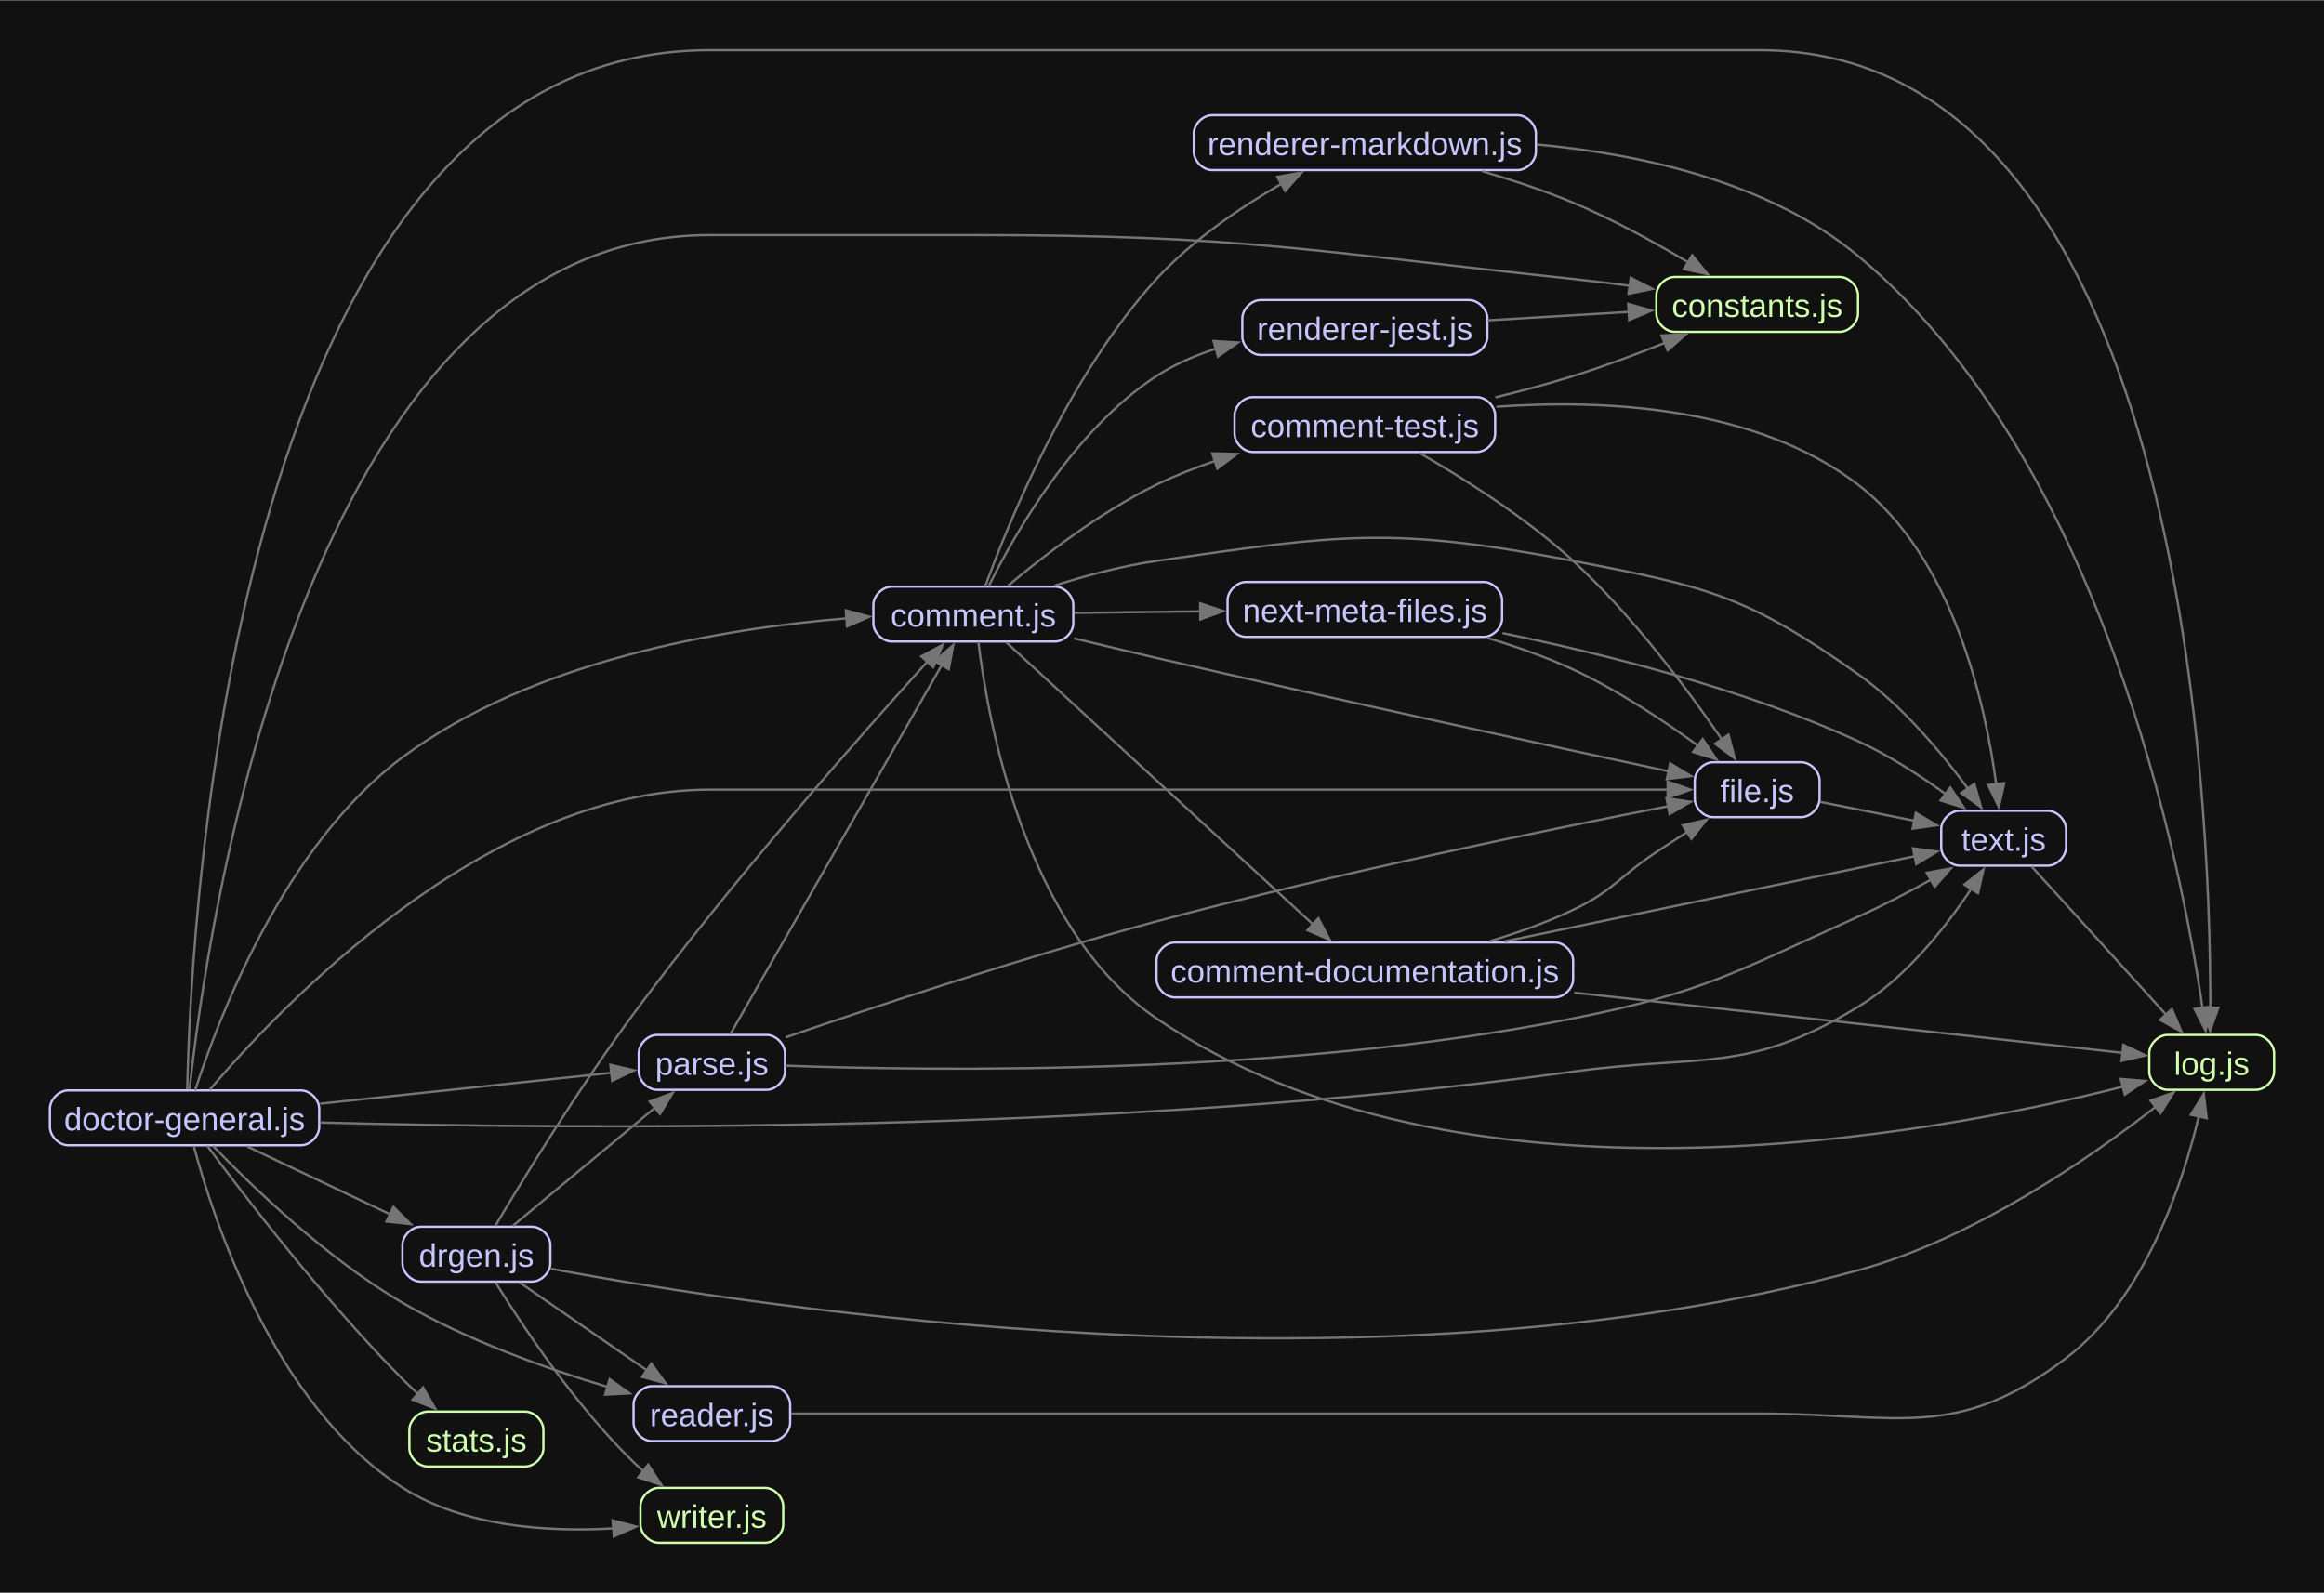
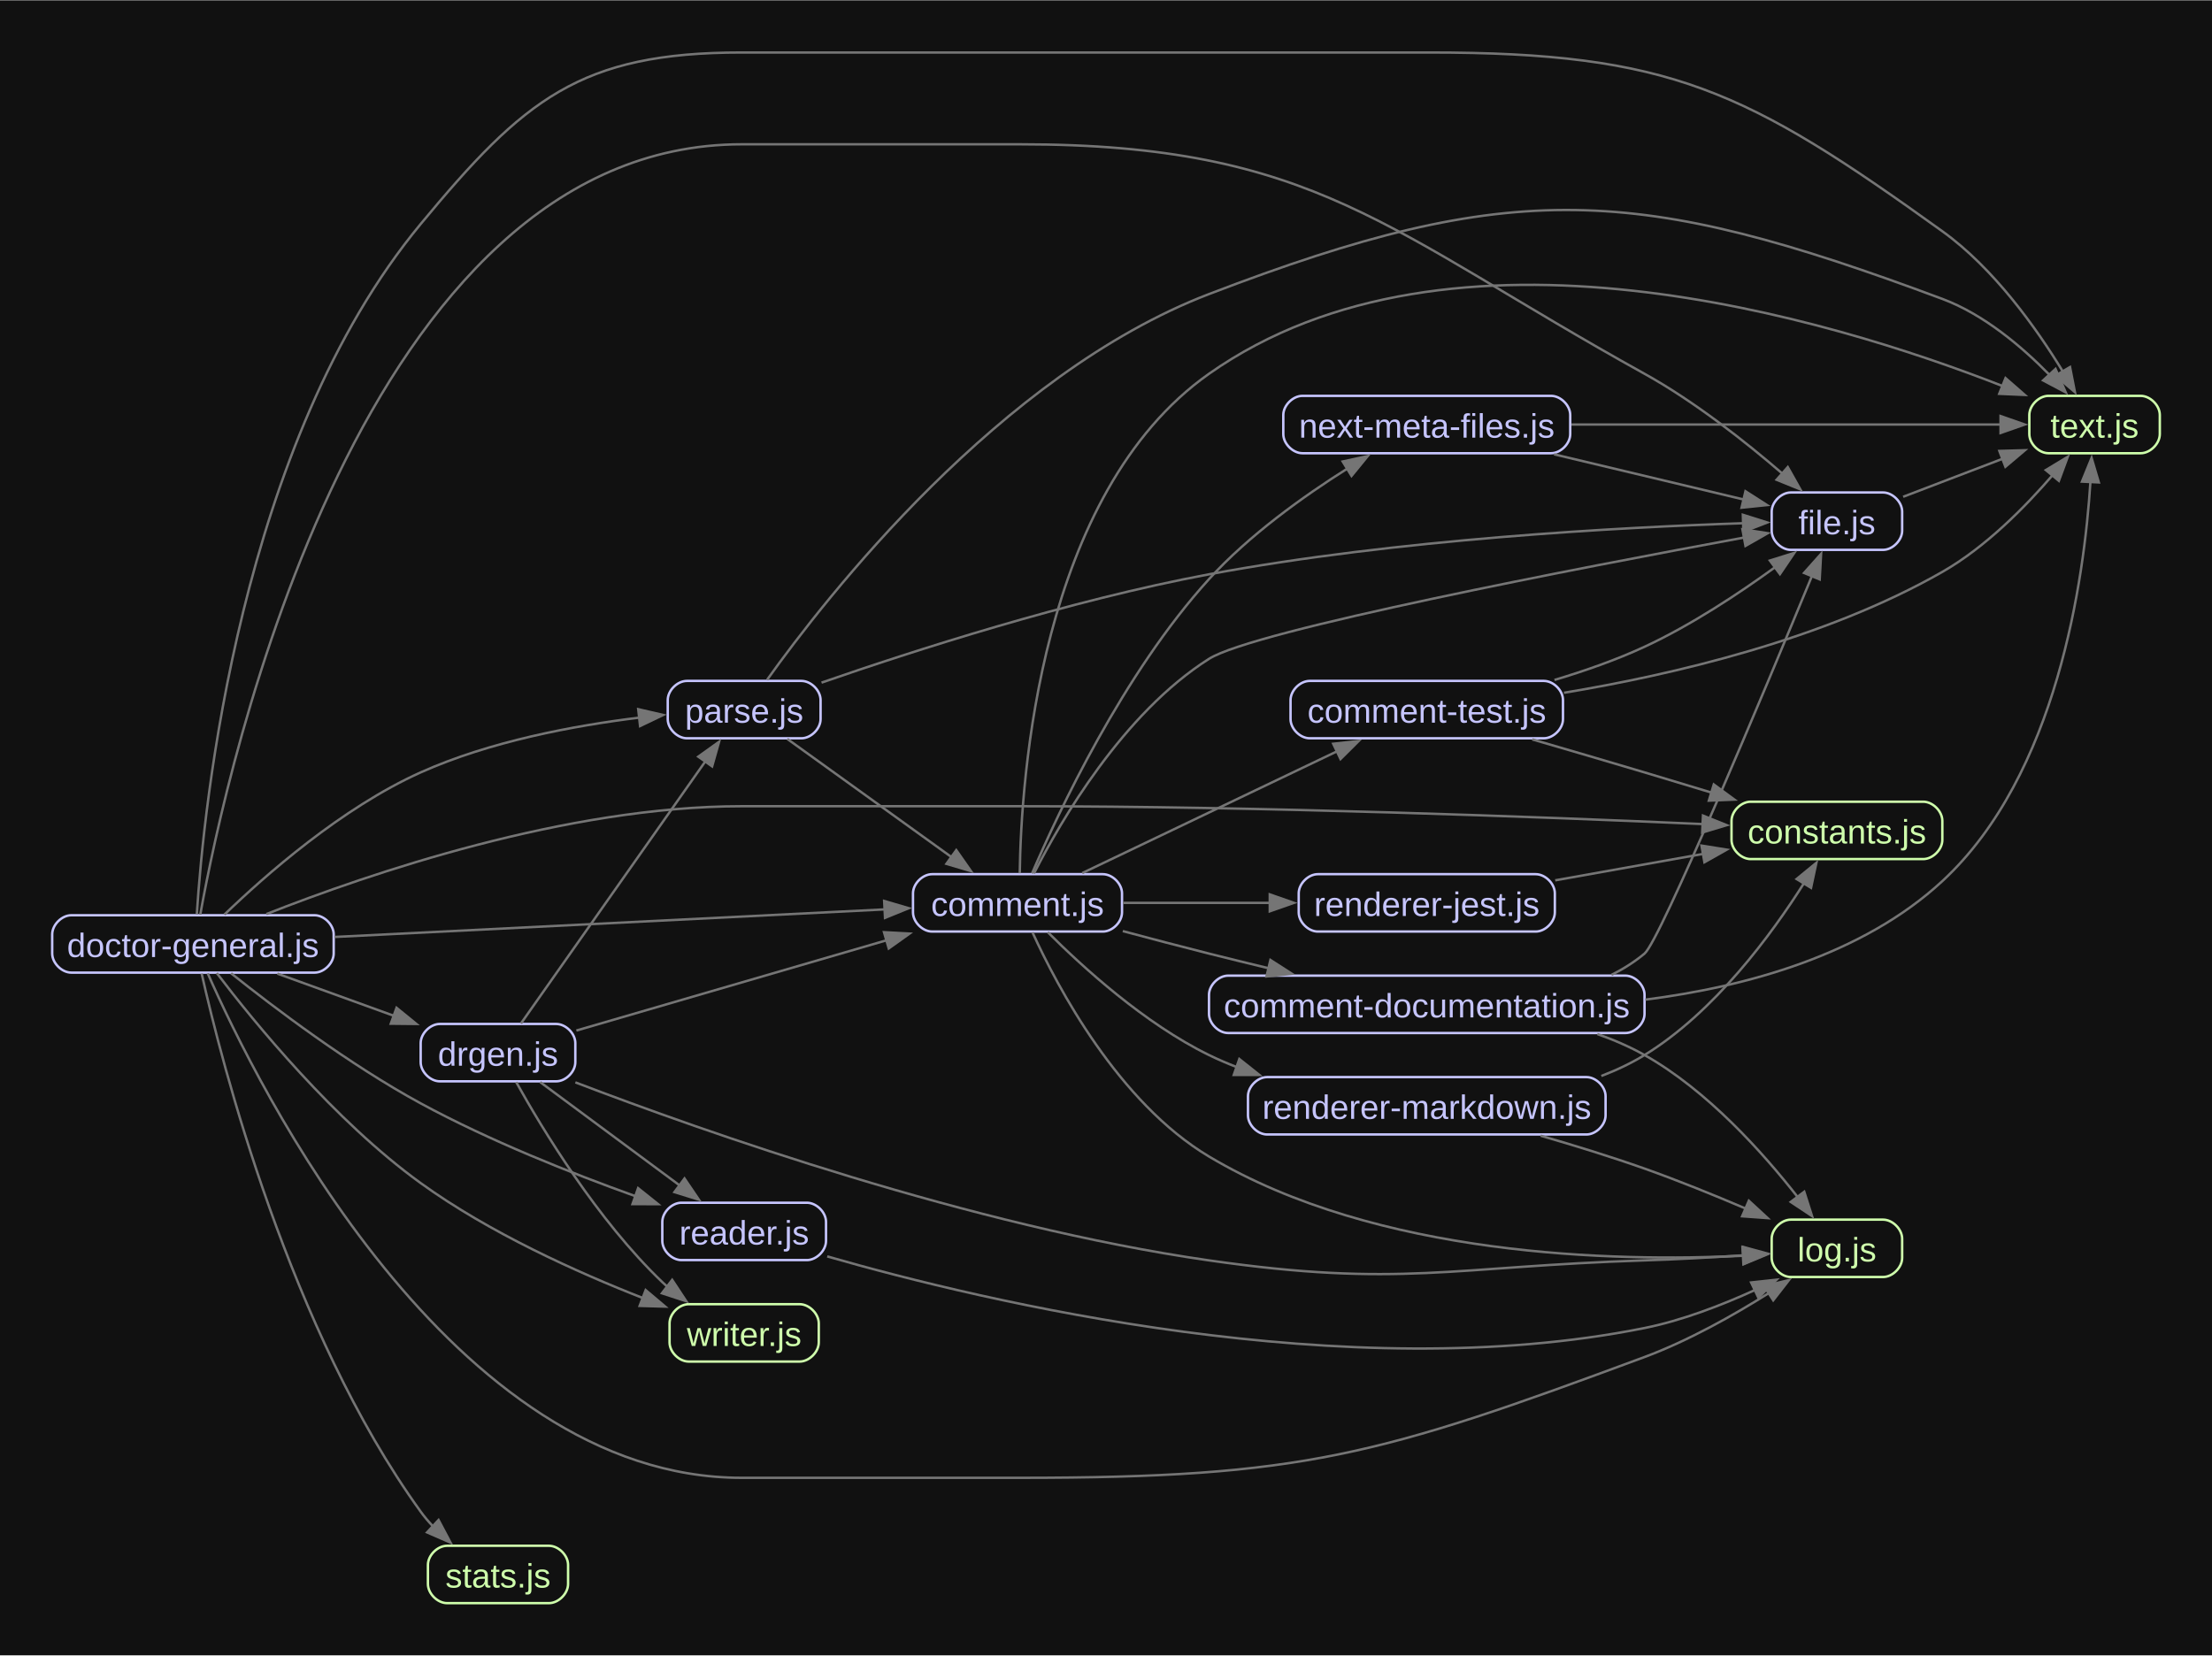
- <svg xmlns="http://www.w3.org/2000/svg" width="1005pt" height="689pt" viewBox="0.00 0.00 1005.45 689.08">
-   <g id="graph0" class="graph" transform="scale(1 1) rotate(0) translate(21.6 667.48)">
-     <polygon fill="#111111" stroke="none" points="-21.6,21.6 -21.6,-667.48 983.85,-667.48 983.85,21.6 -21.6,21.6" />
+ <svg xmlns="http://www.w3.org/2000/svg" width="915pt" height="685pt" viewBox="0.00 0.00 915.45 685.08">
+   <g id="graph0" class="graph" transform="scale(1 1) rotate(0) translate(21.6 663.48)">
+     <polygon fill="#111111" stroke="none" points="-21.6,21.6 -21.6,-663.48 893.85,-663.48 893.85,21.6 -21.6,21.6" />
    <g id="node1" class="node">
      <path fill="none" stroke="#c6c5fe" d="M651.08,-259.75C651.08,-259.75 486.67,-259.75 486.67,-259.75 482.71,-259.75 478.75,-255.79 478.75,-251.83 478.75,-251.83 478.75,-243.92 478.75,-243.92 478.75,-239.96 482.71,-236 486.67,-236 486.67,-236 651.08,-236 651.08,-236 655.04,-236 659,-239.96 659,-243.92 659,-243.92 659,-251.83 659,-251.83 659,-255.79 655.04,-259.75 651.08,-259.75" />
      <text text-anchor="middle" x="568.88" y="-242.45" font-family="Arial" font-size="14.00" fill="#c6c5fe">comment-documentation.js</text>
    </g>
    <g id="node2" class="node">
-       <path fill="none" stroke="#c6c5fe" d="M757.71,-337.75C757.71,-337.75 719.54,-337.75 719.54,-337.75 715.58,-337.75 711.62,-333.79 711.62,-329.83 711.62,-329.83 711.62,-321.92 711.62,-321.92 711.62,-317.96 715.58,-314 719.54,-314 719.54,-314 757.71,-314 757.71,-314 761.67,-314 765.62,-317.96 765.62,-321.92 765.62,-321.92 765.62,-329.83 765.62,-329.83 765.62,-333.79 761.67,-337.75 757.71,-337.75" />
-       <text text-anchor="middle" x="738.62" y="-320.45" font-family="Arial" font-size="14.00" fill="#c6c5fe">file.js</text>
+       <path fill="none" stroke="#c6c5fe" d="M757.71,-459.75C757.71,-459.75 719.54,-459.75 719.54,-459.75 715.58,-459.75 711.62,-455.79 711.62,-451.83 711.62,-451.83 711.62,-443.92 711.62,-443.92 711.62,-439.96 715.58,-436 719.54,-436 719.54,-436 757.71,-436 757.71,-436 761.67,-436 765.62,-439.96 765.62,-443.92 765.62,-443.92 765.62,-451.83 765.62,-451.83 765.62,-455.79 761.67,-459.75 757.71,-459.75" />
+       <text text-anchor="middle" x="738.62" y="-442.45" font-family="Arial" font-size="14.00" fill="#c6c5fe">file.js</text>
    </g>
    <g id="edge1" class="edge">
-       <path fill="none" stroke="#757575" d="M622.77,-260.25C634.95,-263.93 647.65,-268.46 659,-273.88 676.58,-282.27 678.77,-288.11 695,-298.88 699.3,-301.73 703.89,-304.7 708.39,-307.59" />
-       <polygon fill="#757575" stroke="#757575" points="706.39,-310.47 716.71,-312.87 710.15,-304.56 706.39,-310.47" />
+       <path fill="none" stroke="#757575" d="M645.33,-260.06C650.22,-262.51 654.85,-265.42 659,-268.88 665.45,-274.24 708.85,-378.12 728.26,-425.12" />
+       <polygon fill="#757575" stroke="#757575" points="725.02,-426.44 732.07,-434.35 731.49,-423.77 725.02,-426.44" />
    </g>
    <g id="node3" class="node">
-       <path fill="none" stroke="#cfffac" d="M954.33,-219.75C954.33,-219.75 916.17,-219.75 916.17,-219.75 912.21,-219.75 908.25,-215.79 908.25,-211.83 908.25,-211.83 908.25,-203.92 908.25,-203.92 908.25,-199.96 912.21,-196 916.17,-196 916.17,-196 954.33,-196 954.33,-196 958.29,-196 962.25,-199.96 962.25,-203.92 962.25,-203.92 962.25,-211.83 962.25,-211.83 962.25,-215.79 958.29,-219.75 954.33,-219.75" />
-       <text text-anchor="middle" x="935.25" y="-202.45" font-family="Arial" font-size="14.00" fill="#cfffac">log.js</text>
+       <path fill="none" stroke="#cfffac" d="M757.71,-158.75C757.71,-158.75 719.54,-158.75 719.54,-158.75 715.58,-158.75 711.62,-154.79 711.62,-150.83 711.62,-150.83 711.62,-142.92 711.62,-142.92 711.62,-138.96 715.58,-135 719.54,-135 719.54,-135 757.71,-135 757.71,-135 761.67,-135 765.62,-138.96 765.62,-142.92 765.62,-142.92 765.62,-150.83 765.62,-150.83 765.62,-154.79 761.67,-158.75 757.71,-158.75" />
+       <text text-anchor="middle" x="738.62" y="-141.45" font-family="Arial" font-size="14.00" fill="#cfffac">log.js</text>
    </g>
    <g id="edge2" class="edge">
-       <path fill="none" stroke="#757575" d="M659.48,-238.04C735.65,-229.68 841.22,-218.09 896.72,-212" />
-       <polygon fill="#757575" stroke="#757575" points="897.03,-215.48 906.59,-210.91 896.27,-208.52 897.03,-215.48" />
+       <path fill="none" stroke="#757575" d="M639.47,-235.58C646.27,-233.18 652.9,-230.31 659,-226.88 685.04,-212.22 708.1,-186.39 722.41,-168.05" />
+       <polygon fill="#757575" stroke="#757575" points="725.1,-170.3 728.33,-160.21 719.51,-166.08 725.1,-170.3" />
    </g>
    <g id="node4" class="node">
-       <path fill="none" stroke="#c6c5fe" d="M864.33,-316.75C864.33,-316.75 826.17,-316.75 826.17,-316.75 822.21,-316.75 818.25,-312.79 818.25,-308.83 818.25,-308.83 818.25,-300.92 818.25,-300.92 818.25,-296.96 822.21,-293 826.17,-293 826.17,-293 864.33,-293 864.33,-293 868.29,-293 872.25,-296.96 872.25,-300.92 872.25,-300.92 872.25,-308.83 872.25,-308.83 872.25,-312.79 868.29,-316.75 864.33,-316.75" />
-       <text text-anchor="middle" x="845.25" y="-299.45" font-family="Arial" font-size="14.00" fill="#c6c5fe">text.js</text>
+       <path fill="none" stroke="#cfffac" d="M864.33,-499.75C864.33,-499.75 826.17,-499.75 826.17,-499.75 822.21,-499.75 818.25,-495.79 818.25,-491.83 818.25,-491.83 818.25,-483.92 818.25,-483.92 818.25,-479.96 822.21,-476 826.17,-476 826.17,-476 864.33,-476 864.33,-476 868.29,-476 872.25,-479.96 872.25,-483.92 872.25,-483.92 872.25,-491.83 872.25,-491.83 872.25,-495.79 868.29,-499.75 864.33,-499.75" />
+       <text text-anchor="middle" x="845.25" y="-482.45" font-family="Arial" font-size="14.00" fill="#cfffac">text.js</text>
    </g>
    <g id="edge3" class="edge">
-       <path fill="none" stroke="#757575" d="M629.41,-260.24C683.35,-271.45 761.16,-287.61 806.84,-297.1" />
-       <polygon fill="#757575" stroke="#757575" points="806.01,-300.51 816.51,-299.11 807.44,-293.65 806.01,-300.51" />
+       <path fill="none" stroke="#757575" d="M659.31,-249.81C701.31,-255.18 749.26,-268.37 782.25,-298.88 829.84,-342.88 840.97,-423.95 843.53,-464.08" />
+       <polygon fill="#757575" stroke="#757575" points="840.03,-464.25 844.02,-474.06 847.02,-463.91 840.03,-464.25" />
    </g>
    <g id="edge30" class="edge">
-       <path fill="none" stroke="#757575" d="M766.03,-320.58C778.42,-318.09 793.4,-315.08 806.93,-312.37" />
-       <polygon fill="#757575" stroke="#757575" points="807.26,-315.87 816.37,-310.47 805.88,-309.01 807.26,-315.87" />
-     </g>
-     <g id="edge40" class="edge">
-       <path fill="none" stroke="#757575" d="M857.4,-292.59C872.01,-276.48 897.85,-247.99 915.5,-228.54" />
-       <polygon fill="#757575" stroke="#757575" points="918.05,-230.94 922.18,-221.18 912.87,-226.24 918.05,-230.94" />
+       <path fill="none" stroke="#757575" d="M766.03,-457.97C778.54,-462.75 793.7,-468.55 807.33,-473.76" />
+       <polygon fill="#757575" stroke="#757575" points="805.85,-476.94 816.44,-477.24 808.35,-470.4 805.85,-476.94" />
    </g>
    <g id="node5" class="node">
-       <path fill="none" stroke="#c6c5fe" d="M617.33,-495.75C617.33,-495.75 520.42,-495.75 520.42,-495.75 516.46,-495.75 512.5,-491.79 512.5,-487.83 512.5,-487.83 512.5,-479.92 512.5,-479.92 512.5,-475.96 516.46,-472 520.42,-472 520.42,-472 617.33,-472 617.33,-472 621.29,-472 625.25,-475.96 625.25,-479.92 625.25,-479.92 625.25,-487.83 625.25,-487.83 625.25,-491.79 621.29,-495.75 617.33,-495.75" />
-       <text text-anchor="middle" x="568.88" y="-478.45" font-family="Arial" font-size="14.00" fill="#c6c5fe">comment-test.js</text>
+       <path fill="none" stroke="#c6c5fe" d="M617.33,-381.75C617.33,-381.75 520.42,-381.75 520.42,-381.75 516.46,-381.75 512.5,-377.79 512.5,-373.83 512.5,-373.83 512.5,-365.92 512.5,-365.92 512.5,-361.96 516.46,-358 520.42,-358 520.42,-358 617.33,-358 617.33,-358 621.29,-358 625.25,-361.96 625.25,-365.92 625.25,-365.92 625.25,-373.83 625.25,-373.83 625.25,-377.79 621.29,-381.75 617.33,-381.75" />
+       <text text-anchor="middle" x="568.88" y="-364.45" font-family="Arial" font-size="14.00" fill="#c6c5fe">comment-test.js</text>
    </g>
    <g id="edge5" class="edge">
-       <path fill="none" stroke="#757575" d="M592.51,-471.58C611.41,-460.71 638.49,-443.69 659,-424.88 684.72,-401.29 708.82,-368.82 723.39,-347.59" />
-       <polygon fill="#757575" stroke="#757575" points="726.21,-349.67 728.9,-339.42 720.4,-345.75 726.21,-349.67" />
+       <path fill="none" stroke="#757575" d="M621.74,-382.15C634.21,-385.88 647.3,-390.45 659,-395.88 678.24,-404.8 698.16,-418.01 713.13,-428.89" />
+       <polygon fill="#757575" stroke="#757575" points="710.87,-431.57 720.98,-434.73 715.04,-425.95 710.87,-431.57" />
    </g>
    <g id="edge6" class="edge">
-       <path fill="none" stroke="#757575" d="M625.74,-491.59C672.27,-494.89 737.87,-491.88 782.25,-457.88 823.58,-426.2 837.48,-362.42 842.06,-328.06" />
-       <polygon fill="#757575" stroke="#757575" points="845.51,-328.69 843.19,-318.35 838.56,-327.88 845.51,-328.69" />
+       <path fill="none" stroke="#757575" d="M625.65,-376.84C670.32,-384.25 733.38,-398.91 782.25,-426.88 800.14,-437.11 816.58,-453.77 828.03,-467.1" />
+       <polygon fill="#757575" stroke="#757575" points="825.08,-469.03 834.15,-474.51 830.48,-464.57 825.08,-469.03" />
    </g>
    <g id="node6" class="node">
-       <path fill="none" stroke="#cfffac" d="M774.33,-547.75C774.33,-547.75 702.92,-547.75 702.92,-547.75 698.96,-547.75 695,-543.79 695,-539.83 695,-539.83 695,-531.92 695,-531.92 695,-527.96 698.96,-524 702.92,-524 702.92,-524 774.33,-524 774.33,-524 778.29,-524 782.25,-527.96 782.25,-531.92 782.25,-531.92 782.25,-539.83 782.25,-539.83 782.25,-543.79 778.29,-547.75 774.33,-547.75" />
-       <text text-anchor="middle" x="738.62" y="-530.45" font-family="Arial" font-size="14.00" fill="#cfffac">constants.js</text>
+       <path fill="none" stroke="#cfffac" d="M774.33,-331.75C774.33,-331.75 702.92,-331.75 702.92,-331.75 698.96,-331.75 695,-327.79 695,-323.83 695,-323.83 695,-315.92 695,-315.92 695,-311.96 698.96,-308 702.92,-308 702.92,-308 774.33,-308 774.33,-308 778.29,-308 782.25,-311.96 782.25,-315.92 782.25,-315.92 782.25,-323.83 782.25,-323.83 782.25,-327.79 778.29,-331.75 774.33,-331.75" />
+       <text text-anchor="middle" x="738.62" y="-314.45" font-family="Arial" font-size="14.00" fill="#cfffac">constants.js</text>
    </g>
    <g id="edge4" class="edge">
-       <path fill="none" stroke="#757575" d="M625.36,-495.64C636.58,-498.38 648.23,-501.5 659,-504.88 672.1,-508.98 686.13,-514.22 698.66,-519.23" />
-       <polygon fill="#757575" stroke="#757575" points="697.24,-522.43 707.82,-522.96 699.88,-515.95 697.24,-522.43" />
+       <path fill="none" stroke="#757575" d="M612.52,-357.55C627.26,-353.26 643.86,-348.39 659,-343.88 667.94,-341.21 677.45,-338.33 686.65,-335.54" />
+       <polygon fill="#757575" stroke="#757575" points="687.66,-338.89 696.21,-332.62 685.62,-332.19 687.66,-338.89" />
    </g>
    <g id="node7" class="node">
-       <path fill="none" stroke="#c6c5fe" d="M434.83,-413.75C434.83,-413.75 364.17,-413.75 364.17,-413.75 360.21,-413.75 356.25,-409.79 356.25,-405.83 356.25,-405.83 356.25,-397.92 356.25,-397.92 356.25,-393.96 360.21,-390 364.17,-390 364.17,-390 434.83,-390 434.83,-390 438.79,-390 442.75,-393.96 442.75,-397.92 442.75,-397.92 442.75,-405.83 442.75,-405.83 442.75,-409.79 438.79,-413.75 434.83,-413.75" />
-       <text text-anchor="middle" x="399.5" y="-396.45" font-family="Arial" font-size="14.00" fill="#c6c5fe">comment.js</text>
+       <path fill="none" stroke="#c6c5fe" d="M434.83,-301.75C434.83,-301.75 364.17,-301.75 364.17,-301.75 360.21,-301.75 356.25,-297.79 356.25,-293.83 356.25,-293.83 356.25,-285.92 356.25,-285.92 356.25,-281.96 360.21,-278 364.17,-278 364.17,-278 434.83,-278 434.83,-278 438.79,-278 442.75,-281.96 442.75,-285.92 442.75,-285.92 442.75,-293.83 442.75,-293.83 442.75,-297.79 438.79,-301.75 434.83,-301.75" />
+       <text text-anchor="middle" x="399.5" y="-284.45" font-family="Arial" font-size="14.00" fill="#c6c5fe">comment.js</text>
    </g>
    <g id="edge7" class="edge">
-       <path fill="none" stroke="#757575" d="M413.91,-389.53C442.95,-362.82 511.81,-299.46 546.75,-267.31" />
-       <polygon fill="#757575" stroke="#757575" points="548.76,-270.22 553.75,-260.87 544.02,-265.07 548.76,-270.22" />
+       <path fill="none" stroke="#757575" d="M443.08,-278.19C454.63,-275.09 467.16,-271.8 478.75,-268.88 486.79,-266.85 495.25,-264.78 503.63,-262.76" />
+       <polygon fill="#757575" stroke="#757575" points="504.17,-266.23 513.08,-260.51 502.54,-259.42 504.17,-266.23" />
    </g>
    <g id="edge9" class="edge">
-       <path fill="none" stroke="#757575" d="M443.1,-391.35C454.66,-388.55 467.17,-385.55 478.75,-382.88 557.57,-364.63 650.22,-344.56 700.53,-333.78" />
-       <polygon fill="#757575" stroke="#757575" points="700.97,-337.27 710.01,-331.75 699.5,-330.42 700.97,-337.27" />
+       <path fill="none" stroke="#757575" d="M406.32,-302.06C417.28,-323.62 443.14,-368.34 478.75,-390.88 497.37,-402.66 632.99,-428.71 700.15,-441.09" />
+       <polygon fill="#757575" stroke="#757575" points="699.51,-444.53 709.98,-442.89 700.78,-437.64 699.51,-444.53" />
    </g>
    <g id="edge10" class="edge">
-       <path fill="none" stroke="#757575" d="M401.68,-389.83C405.63,-357 421.51,-265.8 478.75,-226.88 609.55,-137.92 813.73,-176.27 897,-197.38" />
-       <polygon fill="#757575" stroke="#757575" points="895.9,-200.71 906.46,-199.84 897.67,-193.94 895.9,-200.71" />
+       <path fill="none" stroke="#757575" d="M405.7,-277.66C415.99,-255.12 441.27,-207.24 478.75,-184.88 548.38,-143.32 646.77,-141.24 699.96,-143.79" />
+       <polygon fill="#757575" stroke="#757575" points="699.52,-147.27 709.71,-144.35 699.92,-140.28 699.52,-147.27" />
    </g>
    <g id="edge14" class="edge">
-       <path fill="none" stroke="#757575" d="M434.7,-414.23C448.23,-418.51 464.03,-422.76 478.75,-424.88 558.04,-436.29 580.32,-439.94 659,-424.88 716.9,-413.79 734.13,-409.92 782.25,-375.88 801.32,-362.39 818.4,-341.87 829.78,-326.35" />
-       <polygon fill="#757575" stroke="#757575" points="832.6,-328.42 835.52,-318.24 826.89,-324.38 832.6,-328.42" />
+       <path fill="none" stroke="#757575" d="M400.43,-302.14C400.96,-340.63 408.45,-459.34 478.75,-508.88 579.11,-579.59 736.12,-531.63 807.14,-503.83" />
+       <polygon fill="#757575" stroke="#757575" points="808.4,-507.1 816.38,-500.13 805.79,-500.6 808.4,-507.1" />
    </g>
    <g id="edge8" class="edge">
-       <path fill="none" stroke="#757575" d="M414.56,-414.2C429.54,-426.76 454.41,-446.04 478.75,-457.88 486.7,-461.74 495.33,-465.14 503.99,-468.1" />
-       <polygon fill="#757575" stroke="#757575" points="502.9,-471.43 513.49,-471.15 505.04,-464.76 502.9,-471.43" />
+       <path fill="none" stroke="#757575" d="M426.29,-302.2C454.54,-315.71 500.08,-337.47 531.86,-352.66" />
+       <polygon fill="#757575" stroke="#757575" points="530.16,-355.73 540.69,-356.88 533.18,-349.41 530.16,-355.73" />
    </g>
    <g id="node8" class="node">
-       <path fill="none" stroke="#c6c5fe" d="M620.33,-415.75C620.33,-415.75 517.42,-415.75 517.42,-415.75 513.46,-415.75 509.5,-411.79 509.5,-407.83 509.5,-407.83 509.5,-399.92 509.5,-399.92 509.5,-395.96 513.46,-392 517.42,-392 517.42,-392 620.33,-392 620.33,-392 624.29,-392 628.25,-395.96 628.25,-399.92 628.25,-399.92 628.25,-407.83 628.25,-407.83 628.25,-411.79 624.29,-415.75 620.33,-415.75" />
-       <text text-anchor="middle" x="568.88" y="-398.45" font-family="Arial" font-size="14.00" fill="#c6c5fe">next-meta-files.js</text>
+       <path fill="none" stroke="#c6c5fe" d="M620.33,-499.75C620.33,-499.75 517.42,-499.75 517.42,-499.75 513.46,-499.75 509.5,-495.79 509.5,-491.83 509.5,-491.83 509.5,-483.92 509.5,-483.92 509.5,-479.96 513.46,-476 517.42,-476 517.42,-476 620.33,-476 620.33,-476 624.29,-476 628.25,-479.96 628.25,-483.92 628.25,-483.92 628.25,-491.83 628.25,-491.83 628.25,-495.79 624.29,-499.75 620.33,-499.75" />
+       <text text-anchor="middle" x="568.88" y="-482.45" font-family="Arial" font-size="14.00" fill="#c6c5fe">next-meta-files.js</text>
    </g>
    <g id="edge11" class="edge">
-       <path fill="none" stroke="#757575" d="M443.17,-402.38C459.77,-402.58 479.24,-402.82 497.78,-403.04" />
-       <polygon fill="#757575" stroke="#757575" points="497.63,-406.54 507.67,-403.16 497.71,-399.54 497.63,-406.54" />
+       <path fill="none" stroke="#757575" d="M405.52,-302.07C416.22,-327.02 443.21,-384.82 478.75,-423.88 495.3,-442.06 517.82,-458.18 536.09,-469.69" />
+       <polygon fill="#757575" stroke="#757575" points="534.08,-472.57 544.44,-474.81 537.74,-466.6 534.08,-472.57" />
    </g>
    <g id="node9" class="node">
-       <path fill="none" stroke="#c6c5fe" d="M613.96,-537.75C613.96,-537.75 523.79,-537.75 523.79,-537.75 519.83,-537.75 515.88,-533.79 515.88,-529.83 515.88,-529.83 515.88,-521.92 515.88,-521.92 515.88,-517.96 519.83,-514 523.79,-514 523.79,-514 613.96,-514 613.96,-514 617.92,-514 621.88,-517.96 621.88,-521.92 621.88,-521.92 621.88,-529.83 621.88,-529.83 621.88,-533.79 617.92,-537.75 613.96,-537.75" />
-       <text text-anchor="middle" x="568.88" y="-520.45" font-family="Arial" font-size="14.00" fill="#c6c5fe">renderer-jest.js</text>
+       <path fill="none" stroke="#c6c5fe" d="M613.96,-301.75C613.96,-301.75 523.79,-301.75 523.79,-301.75 519.83,-301.75 515.88,-297.79 515.88,-293.83 515.88,-293.83 515.88,-285.92 515.88,-285.92 515.88,-281.96 519.83,-278 523.79,-278 523.79,-278 613.96,-278 613.96,-278 617.92,-278 621.88,-281.96 621.88,-285.92 621.88,-285.92 621.88,-293.83 621.88,-293.83 621.88,-297.79 617.92,-301.75 613.96,-301.75" />
+       <text text-anchor="middle" x="568.88" y="-284.45" font-family="Arial" font-size="14.00" fill="#c6c5fe">renderer-jest.js</text>
    </g>
    <g id="edge12" class="edge">
-       <path fill="none" stroke="#757575" d="M406.29,-414.25C417.2,-436.15 442.97,-481.63 478.75,-504.88 486.52,-509.92 495.37,-513.76 504.41,-516.68" />
-       <polygon fill="#757575" stroke="#757575" points="503.44,-520.04 514.02,-519.39 505.34,-513.31 503.44,-520.04" />
+       <path fill="none" stroke="#757575" d="M443.17,-289.88C461.63,-289.88 483.64,-289.88 503.98,-289.88" />
+       <polygon fill="#757575" stroke="#757575" points="503.9,-293.38 513.9,-289.88 503.9,-286.38 503.9,-293.38" />
    </g>
    <g id="node10" class="node">
-       <path fill="none" stroke="#c6c5fe" d="M634.96,-617.75C634.96,-617.75 502.79,-617.75 502.79,-617.75 498.83,-617.75 494.88,-613.79 494.88,-609.83 494.88,-609.83 494.88,-601.92 494.88,-601.92 494.88,-597.96 498.83,-594 502.79,-594 502.79,-594 634.96,-594 634.96,-594 638.92,-594 642.88,-597.96 642.88,-601.92 642.88,-601.92 642.88,-609.83 642.88,-609.83 642.88,-613.79 638.92,-617.75 634.96,-617.75" />
-       <text text-anchor="middle" x="568.88" y="-600.45" font-family="Arial" font-size="14.00" fill="#c6c5fe">renderer-markdown.js</text>
+       <path fill="none" stroke="#c6c5fe" d="M634.96,-217.75C634.96,-217.75 502.79,-217.75 502.79,-217.75 498.83,-217.75 494.88,-213.79 494.88,-209.83 494.88,-209.83 494.88,-201.92 494.88,-201.92 494.88,-197.96 498.83,-194 502.79,-194 502.79,-194 634.96,-194 634.96,-194 638.92,-194 642.88,-197.96 642.88,-201.92 642.88,-201.92 642.88,-209.83 642.88,-209.83 642.88,-213.79 638.92,-217.75 634.96,-217.75" />
+       <text text-anchor="middle" x="568.88" y="-200.45" font-family="Arial" font-size="14.00" fill="#c6c5fe">renderer-markdown.js</text>
    </g>
    <g id="edge13" class="edge">
-       <path fill="none" stroke="#757575" d="M404.7,-413.99C414.37,-440.54 440.35,-504.86 478.75,-546.88 494.03,-563.59 515,-577.78 532.76,-588.05" />
-       <polygon fill="#757575" stroke="#757575" points="531.01,-591.09 541.45,-592.9 534.42,-584.97 531.01,-591.09" />
+       <path fill="none" stroke="#757575" d="M412.04,-277.73C426.35,-263.4 452.11,-239.89 478.75,-226.88 482.47,-225.06 486.35,-223.39 490.33,-221.87" />
+       <polygon fill="#757575" stroke="#757575" points="491.3,-225.24 499.59,-218.65 489,-218.63 491.3,-225.24" />
    </g>
    <g id="edge31" class="edge">
-       <path fill="none" stroke="#757575" d="M621.74,-391.6C634.21,-387.87 647.3,-383.3 659,-377.88 678.24,-368.95 698.16,-355.74 713.13,-344.86" />
-       <polygon fill="#757575" stroke="#757575" points="715.04,-347.8 720.98,-339.02 710.87,-342.18 715.04,-347.8" />
+       <path fill="none" stroke="#757575" d="M621.57,-475.55C646.94,-469.5 676.93,-462.35 700.07,-456.83" />
+       <polygon fill="#757575" stroke="#757575" points="700.77,-460.26 709.69,-454.54 699.15,-453.45 700.77,-460.26" />
    </g>
    <g id="edge32" class="edge">
-       <path fill="none" stroke="#757575" d="M628.46,-393.63C672.15,-384.7 732.6,-369.57 782.25,-346.88 795.6,-340.77 809.24,-331.88 820.31,-323.85" />
-       <polygon fill="#757575" stroke="#757575" points="822.19,-326.81 828.1,-318.01 818,-321.21 822.19,-326.81" />
+       <path fill="none" stroke="#757575" d="M628.74,-487.88C682.51,-487.88 760.42,-487.88 806.35,-487.88" />
+       <polygon fill="#757575" stroke="#757575" points="806.35,-491.38 816.35,-487.88 806.35,-484.38 806.35,-491.38" />
    </g>
    <g id="edge37" class="edge">
-       <path fill="none" stroke="#757575" d="M622.03,-528.98C641.49,-530.14 663.62,-531.46 683.27,-532.63" />
-       <polygon fill="#757575" stroke="#757575" points="682.81,-536.11 693,-533.21 683.23,-529.13 682.81,-536.11" />
+       <path fill="none" stroke="#757575" d="M622.03,-299.2C641.49,-302.68 663.62,-306.64 683.27,-310.15" />
+       <polygon fill="#757575" stroke="#757575" points="682.56,-313.58 693.02,-311.9 683.79,-306.69 682.56,-313.58" />
    </g>
    <g id="edge39" class="edge">
-       <path fill="none" stroke="#757575" d="M643.29,-605.06C687.94,-600.97 743.62,-588.98 782.25,-556.88 887.79,-469.16 922.12,-294.11 931.33,-231.13" />
-       <polygon fill="#757575" stroke="#757575" points="934.74,-231.97 932.64,-221.58 927.81,-231.01 934.74,-231.97" />
+       <path fill="none" stroke="#757575" d="M615.99,-193.5C629.92,-189.48 645.18,-184.77 659,-179.88 672.84,-174.97 687.77,-168.91 700.85,-163.33" />
+       <polygon fill="#757575" stroke="#757575" points="702.17,-166.57 709.96,-159.38 699.39,-160.14 702.17,-166.57" />
    </g>
    <g id="edge38" class="edge">
-       <path fill="none" stroke="#757575" d="M619.6,-593.53C632.63,-589.71 646.51,-585.11 659,-579.88 676.23,-572.65 694.5,-562.59 709.08,-553.91" />
-       <polygon fill="#757575" stroke="#757575" points="710.51,-557.14 717.24,-548.96 706.88,-551.16 710.51,-557.14" />
+       <path fill="none" stroke="#757575" d="M641.12,-218.22C647.38,-220.61 653.44,-223.47 659,-226.88 687.96,-244.64 711.55,-276.75 725.09,-298.19" />
+       <polygon fill="#757575" stroke="#757575" points="721.94,-299.74 730.13,-306.46 727.91,-296.1 721.94,-299.74" />
    </g>
    <g id="node11" class="node">
-       <path fill="none" stroke="#c6c5fe" d="M108.58,-195.75C108.58,-195.75 7.92,-195.75 7.92,-195.75 3.96,-195.75 0,-191.79 0,-187.83 0,-187.83 0,-179.92 0,-179.92 0,-175.96 3.96,-172 7.92,-172 7.92,-172 108.58,-172 108.58,-172 112.54,-172 116.5,-175.96 116.5,-179.92 116.5,-179.92 116.5,-187.83 116.5,-187.83 116.5,-191.79 112.54,-195.75 108.58,-195.75" />
-       <text text-anchor="middle" x="58.25" y="-178.45" font-family="Arial" font-size="14.00" fill="#c6c5fe">doctor-general.js</text>
+       <path fill="none" stroke="#c6c5fe" d="M108.58,-284.75C108.58,-284.75 7.92,-284.75 7.92,-284.75 3.96,-284.75 0,-280.79 0,-276.83 0,-276.83 0,-268.92 0,-268.92 0,-264.96 3.96,-261 7.92,-261 7.92,-261 108.58,-261 108.58,-261 112.54,-261 116.5,-264.96 116.5,-268.92 116.5,-268.92 116.5,-276.83 116.5,-276.83 116.5,-280.79 112.54,-284.75 108.58,-284.75" />
+       <text text-anchor="middle" x="58.25" y="-267.45" font-family="Arial" font-size="14.00" fill="#c6c5fe">doctor-general.js</text>
    </g>
    <g id="edge18" class="edge">
-       <path fill="none" stroke="#757575" d="M69.1,-195.98C98.23,-230.32 188.03,-325.88 285.38,-325.88 285.38,-325.88 285.38,-325.88 400.5,-325.88 509.37,-325.88 638.02,-325.88 700.22,-325.88" />
-       <polygon fill="#757575" stroke="#757575" points="699.88,-329.38 709.88,-325.88 699.88,-322.38 699.88,-329.38" />
+       <path fill="none" stroke="#757575" d="M61.29,-285.05C72.03,-344.76 127.74,-603.88 285.38,-603.88 285.38,-603.88 285.38,-603.88 400.5,-603.88 522.9,-603.88 551.94,-568.2 659,-508.88 679.77,-497.36 700.91,-480.63 716.03,-467.59" />
+       <polygon fill="#757575" stroke="#757575" points="718.28,-470.27 723.47,-461.04 713.65,-465.02 718.28,-470.27" />
    </g>
    <g id="edge19" class="edge">
-       <path fill="none" stroke="#757575" d="M59.4,-196.23C60.97,-269.7 79.09,-645.88 285.38,-645.88 285.38,-645.88 285.38,-645.88 739.62,-645.88 922.62,-645.88 934.84,-322.63 934.65,-231.52" />
-       <polygon fill="#757575" stroke="#757575" points="938.15,-231.53 934.56,-221.56 931.15,-231.59 938.15,-231.53" />
+       <path fill="none" stroke="#757575" d="M64.38,-260.68C84.78,-214.35 164.88,-51.88 285.38,-51.88 285.38,-51.88 285.38,-51.88 400.5,-51.88 517.52,-51.88 549.3,-61.15 659,-101.88 677.09,-108.59 695.9,-119.2 710.58,-128.44" />
+       <polygon fill="#757575" stroke="#757575" points="708.46,-131.23 718.76,-133.72 712.26,-125.36 708.46,-131.23" />
    </g>
    <g id="edge23" class="edge">
-       <path fill="none" stroke="#757575" d="M116.64,-181.86C223.8,-178.98 461.36,-176.67 659,-203.88 714.65,-211.53 734.22,-202.75 782.25,-231.88 803.09,-244.51 820.39,-266.61 831.37,-283.19" />
-       <polygon fill="#757575" stroke="#757575" points="828.26,-284.81 836.56,-291.39 834.17,-281.07 828.26,-284.81" />
+       <path fill="none" stroke="#757575" d="M59.86,-285.21C62.64,-329.15 77.47,-480.27 152.5,-570.88 195.21,-622.44 218.42,-641.88 285.38,-641.88 285.38,-641.88 285.38,-641.88 569.88,-641.88 669.83,-641.88 701.1,-626.23 782.25,-567.88 803.62,-552.51 821.2,-527.74 832.12,-509.83" />
+       <polygon fill="#757575" stroke="#757575" points="835.1,-511.67 837.13,-501.27 829.06,-508.13 835.1,-511.67" />
    </g>
    <g id="edge16" class="edge">
-       <path fill="none" stroke="#757575" d="M60.42,-196.15C67.39,-261.54 109.28,-565.88 285.38,-565.88 285.38,-565.88 285.38,-565.88 400.5,-565.88 515.7,-565.88 544.45,-559.08 659,-546.88 666.92,-546.03 675.27,-545.01 683.45,-543.93" />
-       <polygon fill="#757575" stroke="#757575" points="683.9,-547.4 693.34,-542.58 682.96,-540.46 683.9,-547.4" />
+       <path fill="none" stroke="#757575" d="M88.65,-285.24C131.23,-302.01 212.91,-329.88 285.38,-329.88 285.38,-329.88 285.38,-329.88 400.5,-329.88 500.2,-329.88 616.42,-325.45 683.08,-322.49" />
+       <polygon fill="#757575" stroke="#757575" points="683.19,-325.99 693.02,-322.04 682.87,-318.99 683.19,-325.99" />
    </g>
    <g id="edge15" class="edge">
-       <path fill="none" stroke="#757575" d="M62.84,-195.82C72.3,-225.21 100.85,-301.46 152.5,-339.88 209.13,-381.99 291.25,-395.68 344.76,-400.02" />
-       <polygon fill="#757575" stroke="#757575" points="344.32,-403.5 354.55,-400.72 344.83,-396.51 344.32,-403.5" />
+       <path fill="none" stroke="#757575" d="M116.8,-275.76C180.6,-278.96 282.69,-284.07 344.87,-287.19" />
+       <polygon fill="#757575" stroke="#757575" points="344.32,-290.66 354.48,-287.67 344.67,-283.67 344.32,-290.66" />
    </g>
    <g id="node12" class="node">
-       <path fill="none" stroke="#c6c5fe" d="M208.58,-136.75C208.58,-136.75 160.42,-136.75 160.42,-136.75 156.46,-136.75 152.5,-132.79 152.5,-128.83 152.5,-128.83 152.5,-120.92 152.5,-120.92 152.5,-116.96 156.46,-113 160.42,-113 160.42,-113 208.58,-113 208.58,-113 212.54,-113 216.5,-116.96 216.5,-120.92 216.5,-120.92 216.5,-128.83 216.5,-128.83 216.5,-132.79 212.54,-136.75 208.58,-136.75" />
-       <text text-anchor="middle" x="184.5" y="-119.45" font-family="Arial" font-size="14.00" fill="#c6c5fe">drgen.js</text>
+       <path fill="none" stroke="#c6c5fe" d="M208.58,-239.75C208.58,-239.75 160.42,-239.75 160.42,-239.75 156.46,-239.75 152.5,-235.79 152.5,-231.83 152.5,-231.83 152.5,-223.92 152.5,-223.92 152.5,-219.96 156.46,-216 160.42,-216 160.42,-216 208.58,-216 208.58,-216 212.54,-216 216.5,-219.96 216.5,-223.92 216.5,-223.92 216.5,-231.83 216.5,-231.83 216.5,-235.79 212.54,-239.75 208.58,-239.75" />
+       <text text-anchor="middle" x="184.5" y="-222.45" font-family="Arial" font-size="14.00" fill="#c6c5fe">drgen.js</text>
    </g>
    <g id="edge17" class="edge">
-       <path fill="none" stroke="#757575" d="M85.3,-171.51C103.27,-162.97 127.41,-151.51 147.26,-142.08" />
-       <polygon fill="#757575" stroke="#757575" points="148.59,-145.33 156.12,-137.88 145.59,-139 148.59,-145.33" />
+       <path fill="none" stroke="#757575" d="M93.2,-260.58C108.15,-255.17 125.85,-248.75 141.61,-243.05" />
+       <polygon fill="#757575" stroke="#757575" points="142.51,-246.44 150.72,-239.75 140.13,-239.86 142.51,-246.44" />
    </g>
    <g id="node13" class="node">
-       <path fill="none" stroke="#c6c5fe" d="M310.08,-219.75C310.08,-219.75 262.67,-219.75 262.67,-219.75 258.71,-219.75 254.75,-215.79 254.75,-211.83 254.75,-211.83 254.75,-203.92 254.75,-203.92 254.75,-199.96 258.71,-196 262.67,-196 262.67,-196 310.08,-196 310.08,-196 314.04,-196 318,-199.96 318,-203.92 318,-203.92 318,-211.83 318,-211.83 318,-215.79 314.04,-219.75 310.08,-219.75" />
-       <text text-anchor="middle" x="286.38" y="-202.45" font-family="Arial" font-size="14.00" fill="#c6c5fe">parse.js</text>
+       <path fill="none" stroke="#c6c5fe" d="M310.08,-381.75C310.08,-381.75 262.67,-381.75 262.67,-381.75 258.71,-381.75 254.75,-377.79 254.75,-373.83 254.75,-373.83 254.75,-365.92 254.75,-365.92 254.75,-361.96 258.71,-358 262.67,-358 262.67,-358 310.08,-358 310.08,-358 314.04,-358 318,-361.96 318,-365.92 318,-365.92 318,-373.83 318,-373.83 318,-377.79 314.04,-381.75 310.08,-381.75" />
+       <text text-anchor="middle" x="286.38" y="-364.45" font-family="Arial" font-size="14.00" fill="#c6c5fe">parse.js</text>
    </g>
    <g id="edge20" class="edge">
-       <path fill="none" stroke="#757575" d="M116.9,-189.99C156.16,-194.16 207.27,-199.59 242.86,-203.36" />
-       <polygon fill="#757575" stroke="#757575" points="242.47,-206.84 252.79,-204.42 243.21,-199.88 242.47,-206.84" />
+       <path fill="none" stroke="#757575" d="M71.31,-285.05C88.01,-301.15 119.83,-329.21 152.5,-343.88 181.17,-356.75 216.14,-363.27 243.01,-366.56" />
+       <polygon fill="#757575" stroke="#757575" points="242.53,-370.03 252.85,-367.65 243.3,-363.07 242.53,-370.03" />
    </g>
    <g id="node14" class="node">
-       <path fill="none" stroke="#c6c5fe" d="M312.33,-67.75C312.33,-67.75 260.42,-67.75 260.42,-67.75 256.46,-67.75 252.5,-63.79 252.5,-59.83 252.5,-59.83 252.5,-51.92 252.5,-51.92 252.5,-47.96 256.46,-44 260.42,-44 260.42,-44 312.33,-44 312.33,-44 316.29,-44 320.25,-47.96 320.25,-51.92 320.25,-51.92 320.25,-59.83 320.25,-59.83 320.25,-63.79 316.29,-67.75 312.33,-67.75" />
-       <text text-anchor="middle" x="286.38" y="-50.45" font-family="Arial" font-size="14.00" fill="#c6c5fe">reader.js</text>
+       <path fill="none" stroke="#c6c5fe" d="M312.33,-165.75C312.33,-165.75 260.42,-165.75 260.42,-165.75 256.46,-165.75 252.5,-161.79 252.5,-157.83 252.5,-157.83 252.5,-149.92 252.5,-149.92 252.5,-145.96 256.46,-142 260.42,-142 260.42,-142 312.33,-142 312.33,-142 316.29,-142 320.25,-145.96 320.25,-149.92 320.25,-149.92 320.25,-157.83 320.25,-157.83 320.25,-161.79 316.29,-165.75 312.33,-165.75" />
+       <text text-anchor="middle" x="286.38" y="-148.45" font-family="Arial" font-size="14.00" fill="#c6c5fe">reader.js</text>
    </g>
    <g id="edge21" class="edge">
-       <path fill="none" stroke="#757575" d="M70.53,-171.74C87.07,-154.56 119.52,-123.11 152.5,-103.88 180.31,-87.66 214.53,-75.45 241.28,-67.41" />
-       <polygon fill="#757575" stroke="#757575" points="242.17,-70.8 250.79,-64.64 240.21,-64.08 242.17,-70.8" />
+       <path fill="none" stroke="#757575" d="M74.03,-260.73C91.84,-246.52 123.05,-222.88 152.5,-206.88 180.95,-191.42 214.89,-177.96 241.34,-168.47" />
+       <polygon fill="#757575" stroke="#757575" points="242.48,-171.78 250.75,-165.16 240.16,-165.17 242.48,-171.78" />
    </g>
    <g id="node15" class="node">
-       <path fill="none" stroke="#cfffac" d="M205.58,-56.75C205.58,-56.75 163.42,-56.75 163.42,-56.75 159.46,-56.75 155.5,-52.79 155.5,-48.83 155.5,-48.83 155.5,-40.92 155.5,-40.92 155.5,-36.96 159.46,-33 163.42,-33 163.42,-33 205.58,-33 205.58,-33 209.54,-33 213.5,-36.96 213.5,-40.92 213.5,-40.92 213.5,-48.83 213.5,-48.83 213.5,-52.79 209.54,-56.75 205.58,-56.75" />
-       <text text-anchor="middle" x="184.5" y="-39.45" font-family="Arial" font-size="14.00" fill="#cfffac">stats.js</text>
+       <path fill="none" stroke="#cfffac" d="M205.58,-23.75C205.58,-23.75 163.42,-23.75 163.42,-23.75 159.46,-23.75 155.5,-19.79 155.5,-15.83 155.5,-15.83 155.5,-7.92 155.5,-7.92 155.5,-3.96 159.46,0 163.42,0 163.42,0 205.58,0 205.58,0 209.54,0 213.5,-3.96 213.5,-7.92 213.5,-7.92 213.5,-15.83 213.5,-15.83 213.5,-19.79 209.54,-23.75 205.58,-23.75" />
+       <text text-anchor="middle" x="184.5" y="-6.45" font-family="Arial" font-size="14.00" fill="#cfffac">stats.js</text>
    </g>
    <g id="edge22" class="edge">
-       <path fill="none" stroke="#757575" d="M68.11,-171.72C83.95,-150.33 118.64,-105 152.5,-70.88 154.73,-68.63 157.13,-66.37 159.57,-64.17" />
-       <polygon fill="#757575" stroke="#757575" points="161.42,-67.2 166.73,-58.03 156.86,-61.89 161.42,-67.2" />
+       <path fill="none" stroke="#757575" d="M61.86,-260.6C70.09,-223.92 98.29,-112.96 152.5,-37.88 154,-35.79 155.71,-33.77 157.53,-31.85" />
+       <polygon fill="#757575" stroke="#757575" points="159.9,-34.42 164.86,-25.06 155.14,-29.29 159.9,-34.42" />
    </g>
    <g id="node16" class="node">
-       <path fill="none" stroke="#cfffac" d="M309.33,-23.75C309.33,-23.75 263.42,-23.75 263.42,-23.75 259.46,-23.75 255.5,-19.79 255.5,-15.83 255.5,-15.83 255.5,-7.92 255.5,-7.92 255.5,-3.96 259.46,0 263.42,0 263.42,0 309.33,0 309.33,0 313.29,0 317.25,-3.96 317.25,-7.92 317.25,-7.92 317.25,-15.83 317.25,-15.83 317.25,-19.79 313.29,-23.75 309.33,-23.75" />
-       <text text-anchor="middle" x="286.38" y="-6.45" font-family="Arial" font-size="14.00" fill="#cfffac">writer.js</text>
+       <path fill="none" stroke="#cfffac" d="M309.33,-123.75C309.33,-123.75 263.42,-123.75 263.42,-123.75 259.46,-123.75 255.5,-119.79 255.5,-115.83 255.5,-115.83 255.5,-107.92 255.5,-107.92 255.5,-103.96 259.46,-100 263.42,-100 263.42,-100 309.33,-100 309.33,-100 313.29,-100 317.25,-103.96 317.25,-107.92 317.25,-107.92 317.25,-115.83 317.25,-115.83 317.25,-119.79 313.29,-123.75 309.33,-123.75" />
+       <text text-anchor="middle" x="286.38" y="-106.45" font-family="Arial" font-size="14.00" fill="#cfffac">writer.js</text>
    </g>
    <g id="edge24" class="edge">
-       <path fill="none" stroke="#757575" d="M62.26,-171.57C70.55,-140.57 96.89,-59.25 152.5,-23.88 179.43,-6.74 215.88,-4.58 243.78,-6.23" />
-       <polygon fill="#757575" stroke="#757575" points="243.41,-9.71 253.66,-7.02 243.97,-2.73 243.41,-9.71" />
+       <path fill="none" stroke="#757575" d="M68.12,-260.81C83.45,-240.64 116.72,-199.74 152.5,-173.88 180.91,-153.34 217.21,-136.95 244.69,-126.2" />
+       <polygon fill="#757575" stroke="#757575" points="245.61,-129.59 253.71,-122.75 243.12,-123.05 245.61,-129.59" />
    </g>
    <g id="edge26" class="edge">
-       <path fill="none" stroke="#757575" d="M216.69,-118.59C306.55,-101.74 572.9,-60.54 782.25,-117.88 832.48,-131.63 882.95,-166.73 911.24,-188.81" />
-       <polygon fill="#757575" stroke="#757575" points="908.77,-191.32 918.77,-194.81 913.13,-185.84 908.77,-191.32" />
+       <path fill="none" stroke="#757575" d="M216.52,-215.57C269.34,-195.37 380.54,-155.98 478.75,-141.88 558.05,-130.49 578.93,-139.33 659,-141.88 672.4,-142.3 687.06,-143.13 700.05,-144" />
+       <polygon fill="#757575" stroke="#757575" points="699.71,-147.48 709.93,-144.69 700.19,-140.5 699.71,-147.48" />
    </g>
    <g id="edge25" class="edge">
-       <path fill="none" stroke="#757575" d="M192.65,-137.06C204.41,-156.84 228.88,-196.92 252.5,-228.88 295.03,-286.4 350.9,-349.59 379.63,-381.3" />
-       <polygon fill="#757575" stroke="#757575" points="376.97,-383.58 386.29,-388.62 382.14,-378.86 376.97,-383.58" />
+       <path fill="none" stroke="#757575" d="M216.93,-237.02C250.67,-246.85 304.87,-262.62 345.28,-274.38" />
+       <polygon fill="#757575" stroke="#757575" points="344.25,-277.73 354.83,-277.16 346.21,-271.01 344.25,-277.73" />
    </g>
    <g id="edge27" class="edge">
-       <path fill="none" stroke="#757575" d="M200.24,-137.12C216.46,-150.61 242.78,-172.48 261.87,-188.34" />
-       <polygon fill="#757575" stroke="#757575" points="259.49,-190.91 269.41,-194.61 263.96,-185.53 259.49,-190.91" />
+       <path fill="none" stroke="#757575" d="M194.02,-239.98C210.97,-264.08 249.13,-318.35 270.38,-348.55" />
+       <polygon fill="#757575" stroke="#757575" points="267.39,-350.39 276.01,-356.56 273.12,-346.37 267.39,-350.39" />
    </g>
    <g id="edge28" class="edge">
-       <path fill="none" stroke="#757575" d="M203.36,-112.54C218.69,-101.94 241.04,-86.51 258.53,-74.42" />
-       <polygon fill="#757575" stroke="#757575" points="260.19,-77.53 266.43,-68.96 256.21,-71.77 260.19,-77.53" />
+       <path fill="none" stroke="#757575" d="M201.99,-215.66C217.75,-203.98 241.73,-186.21 259.94,-172.72" />
+       <polygon fill="#757575" stroke="#757575" points="261.69,-175.78 267.64,-167.01 257.52,-170.15 261.69,-175.78" />
    </g>
    <g id="edge29" class="edge">
-       <path fill="none" stroke="#757575" d="M192.87,-112.55C204.19,-94.26 227.2,-59.44 252.5,-34.88 253.87,-33.54 255.33,-32.23 256.84,-30.95" />
-       <polygon fill="#757575" stroke="#757575" points="258.82,-33.84 264.6,-24.96 254.54,-28.3 258.82,-33.84" />
+       <path fill="none" stroke="#757575" d="M192.05,-215.65C202.78,-196.38 225.65,-158.53 252.5,-132.88 253.23,-132.18 253.98,-131.49 254.76,-130.82" />
+       <polygon fill="#757575" stroke="#757575" points="256.58,-133.83 262.41,-124.99 252.34,-128.27 256.58,-133.83" />
    </g>
    <g id="edge34" class="edge">
-       <path fill="none" stroke="#757575" d="M318.27,-218.69C355.89,-231.63 421.5,-253.48 478.75,-268.88 556.88,-289.88 649.79,-308.92 700.33,-318.78" />
-       <polygon fill="#757575" stroke="#757575" points="699.37,-322.16 709.86,-320.63 700.71,-315.29 699.37,-322.16" />
+       <path fill="none" stroke="#757575" d="M318.4,-381.04C355.87,-394.04 421.07,-415.1 478.75,-425.88 556.53,-440.41 649.28,-445.36 699.96,-447.03" />
+       <polygon fill="#757575" stroke="#757575" points="699.69,-450.52 709.79,-447.33 699.9,-443.52 699.69,-450.52" />
    </g>
    <g id="edge35" class="edge">
-       <path fill="none" stroke="#757575" d="M318.09,-206.45C382.18,-204.13 534.51,-202.03 659,-226.88 716.04,-238.26 729.19,-247.04 782.25,-270.88 792.8,-275.62 803.99,-281.48 813.92,-286.99" />
-       <polygon fill="#757575" stroke="#757575" points="811.98,-289.91 822.4,-291.8 815.43,-283.82 811.98,-289.91" />
+       <path fill="none" stroke="#757575" d="M295.89,-382.24C319.88,-415.86 391.99,-508.62 478.75,-541.88 604.7,-590.16 655.87,-587.02 782.25,-539.88 799.45,-533.46 815.25,-520.04 826.59,-508.44" />
+       <polygon fill="#757575" stroke="#757575" points="829.09,-510.9 833.32,-501.19 823.95,-506.14 829.09,-510.9" />
    </g>
    <g id="edge33" class="edge">
-       <path fill="none" stroke="#757575" d="M294.33,-220.01C312.65,-251.99 362.45,-338.93 385.93,-379.93" />
-       <polygon fill="#757575" stroke="#757575" points="382.79,-381.49 390.8,-388.43 388.87,-378.01 382.79,-381.49" />
+       <path fill="none" stroke="#757575" d="M304.25,-357.72C322.28,-344.74 351.1,-324 372.13,-308.86" />
+       <polygon fill="#757575" stroke="#757575" points="374.16,-311.71 380.24,-303.02 370.07,-306.03 374.16,-311.71" />
    </g>
    <g id="edge36" class="edge">
-       <path fill="none" stroke="#757575" d="M320.62,-55.88C373.14,-55.88 478.51,-55.88 567.88,-55.88 567.88,-55.88 567.88,-55.88 739.62,-55.88 799.53,-55.88 824.54,-43.65 872.25,-79.88 906.32,-105.74 922.67,-155.22 929.68,-184.51" />
-       <polygon fill="#757575" stroke="#757575" points="926.25,-185.2 931.82,-194.22 933.09,-183.7 926.25,-185.2" />
+       <path fill="none" stroke="#757575" d="M320.75,-143.53C386.19,-124.72 535.75,-89.06 659,-113.88 674.57,-117.01 690.91,-123.32 704.63,-129.58" />
+       <polygon fill="#757575" stroke="#757575" points="703.11,-132.74 713.64,-133.89 706.12,-126.42 703.11,-132.74" />
    </g>
  </g>
</svg>
